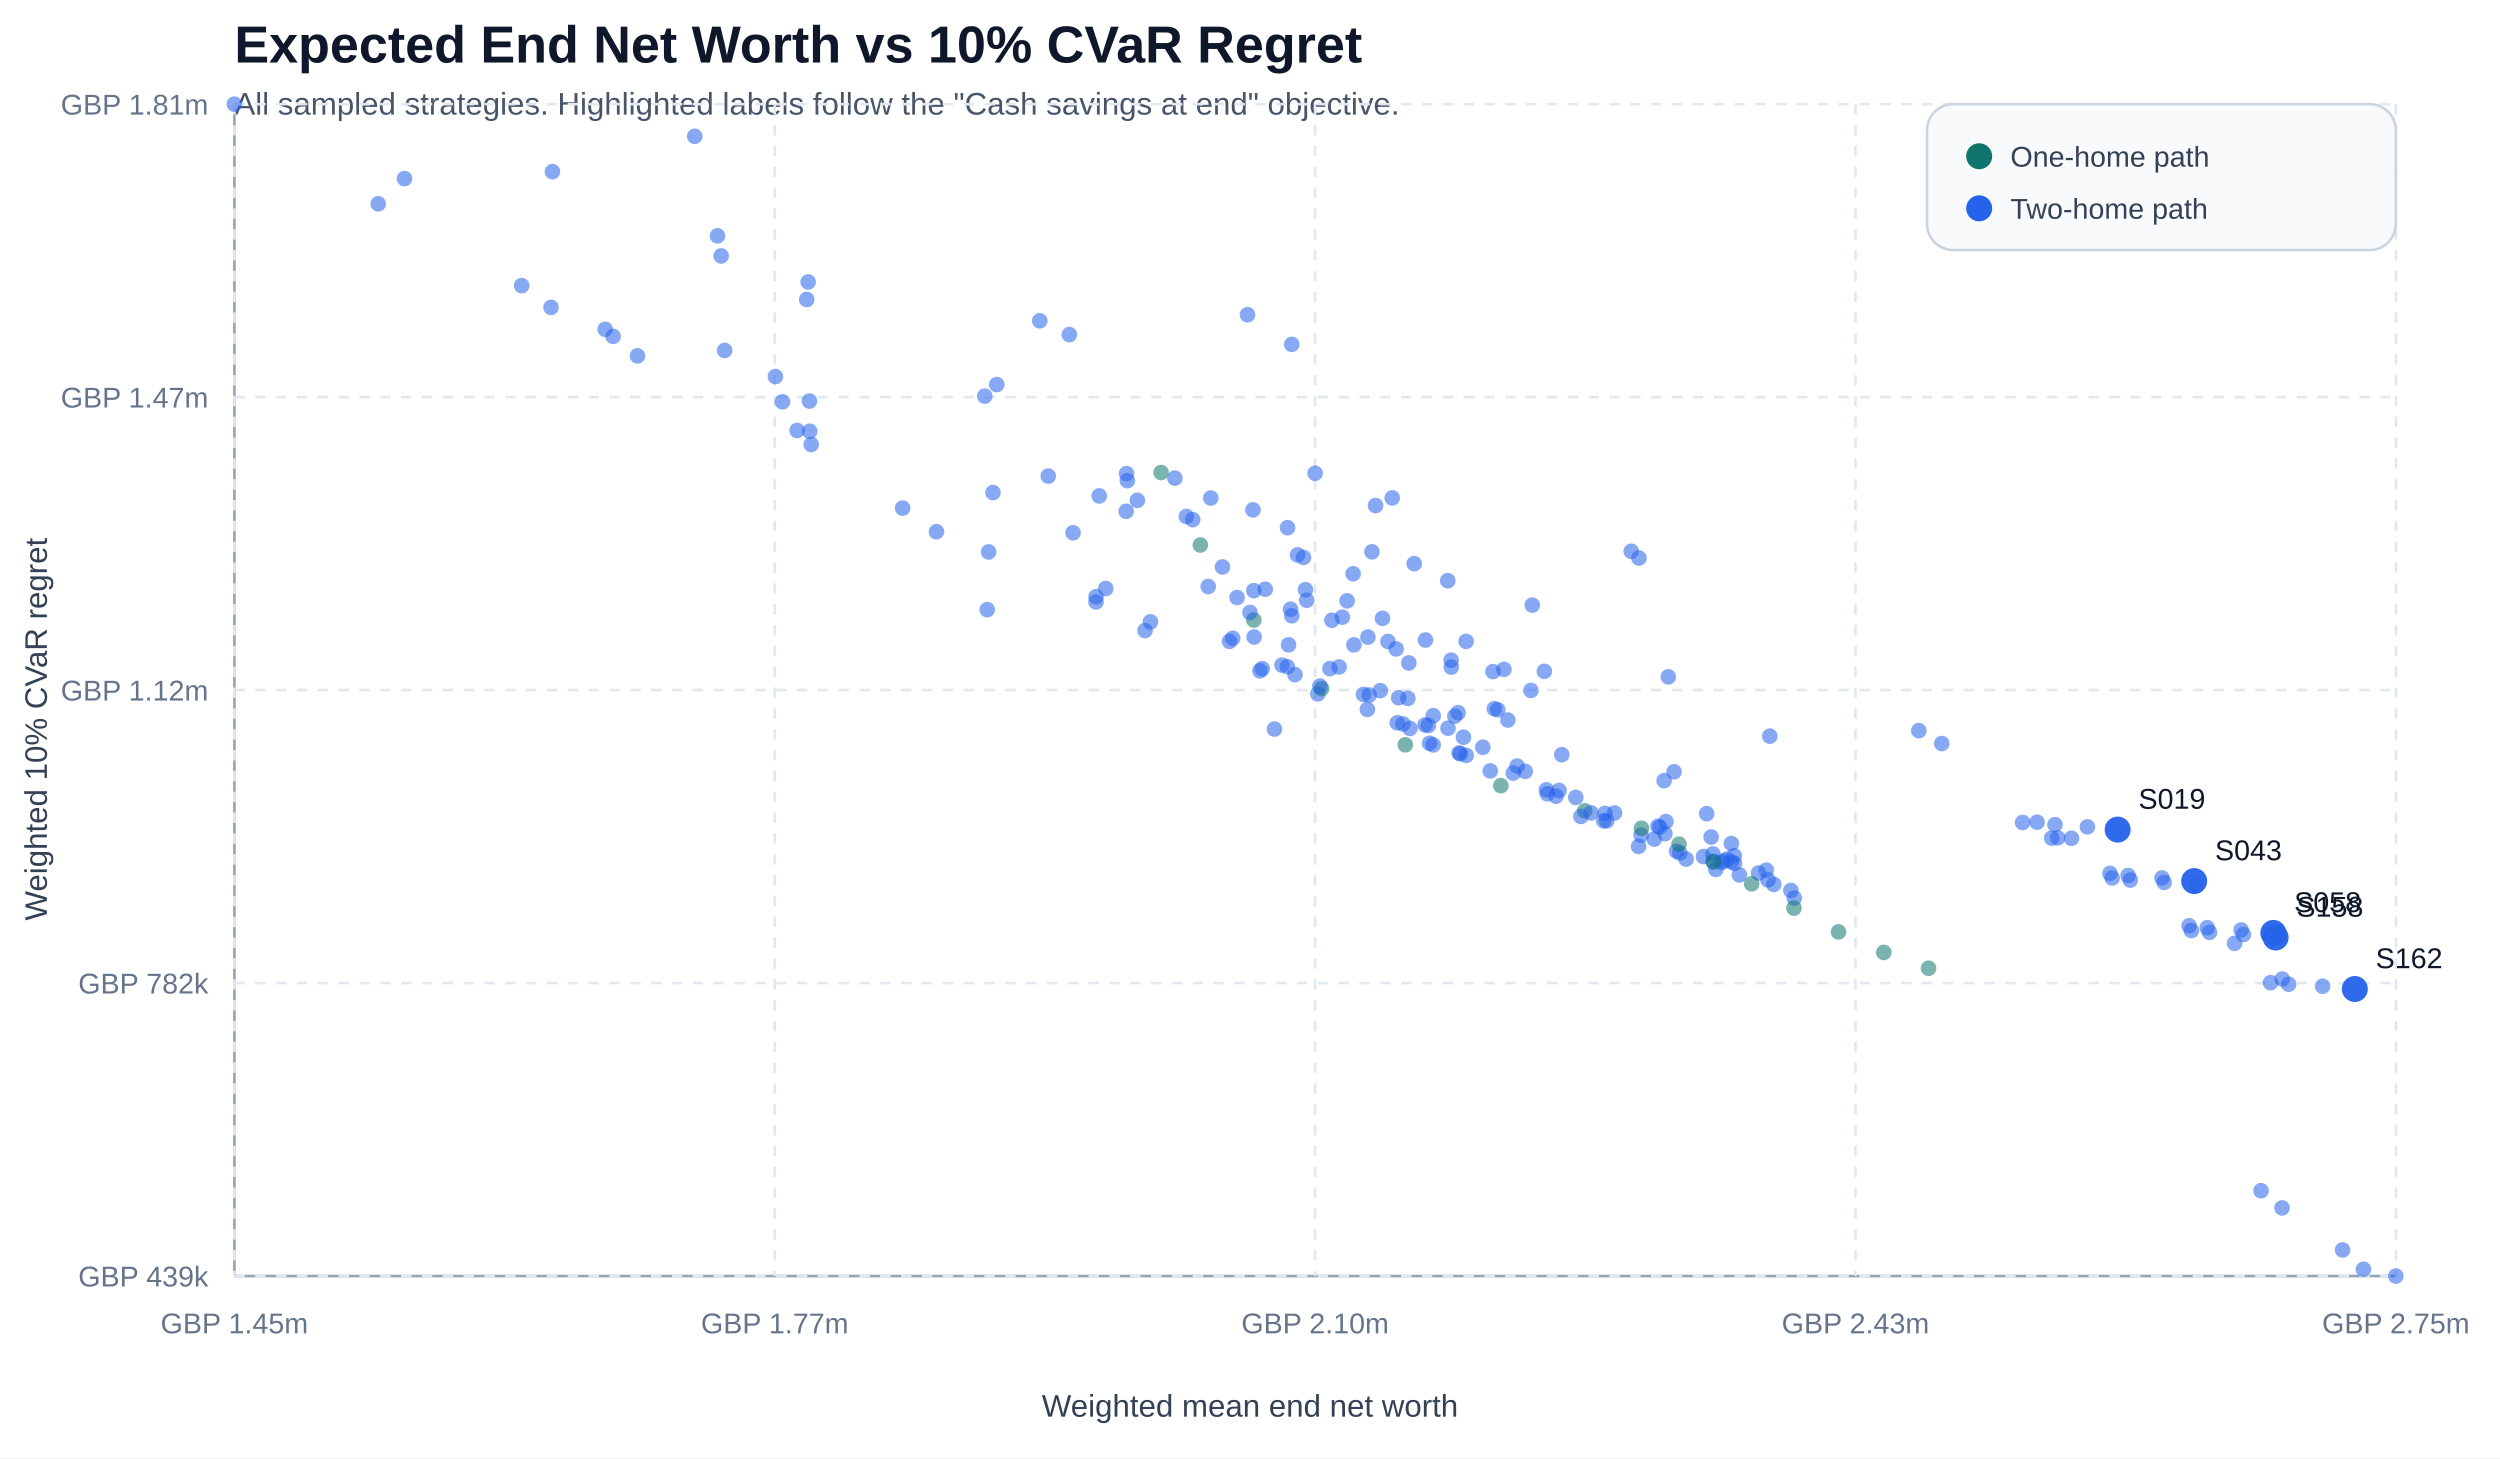
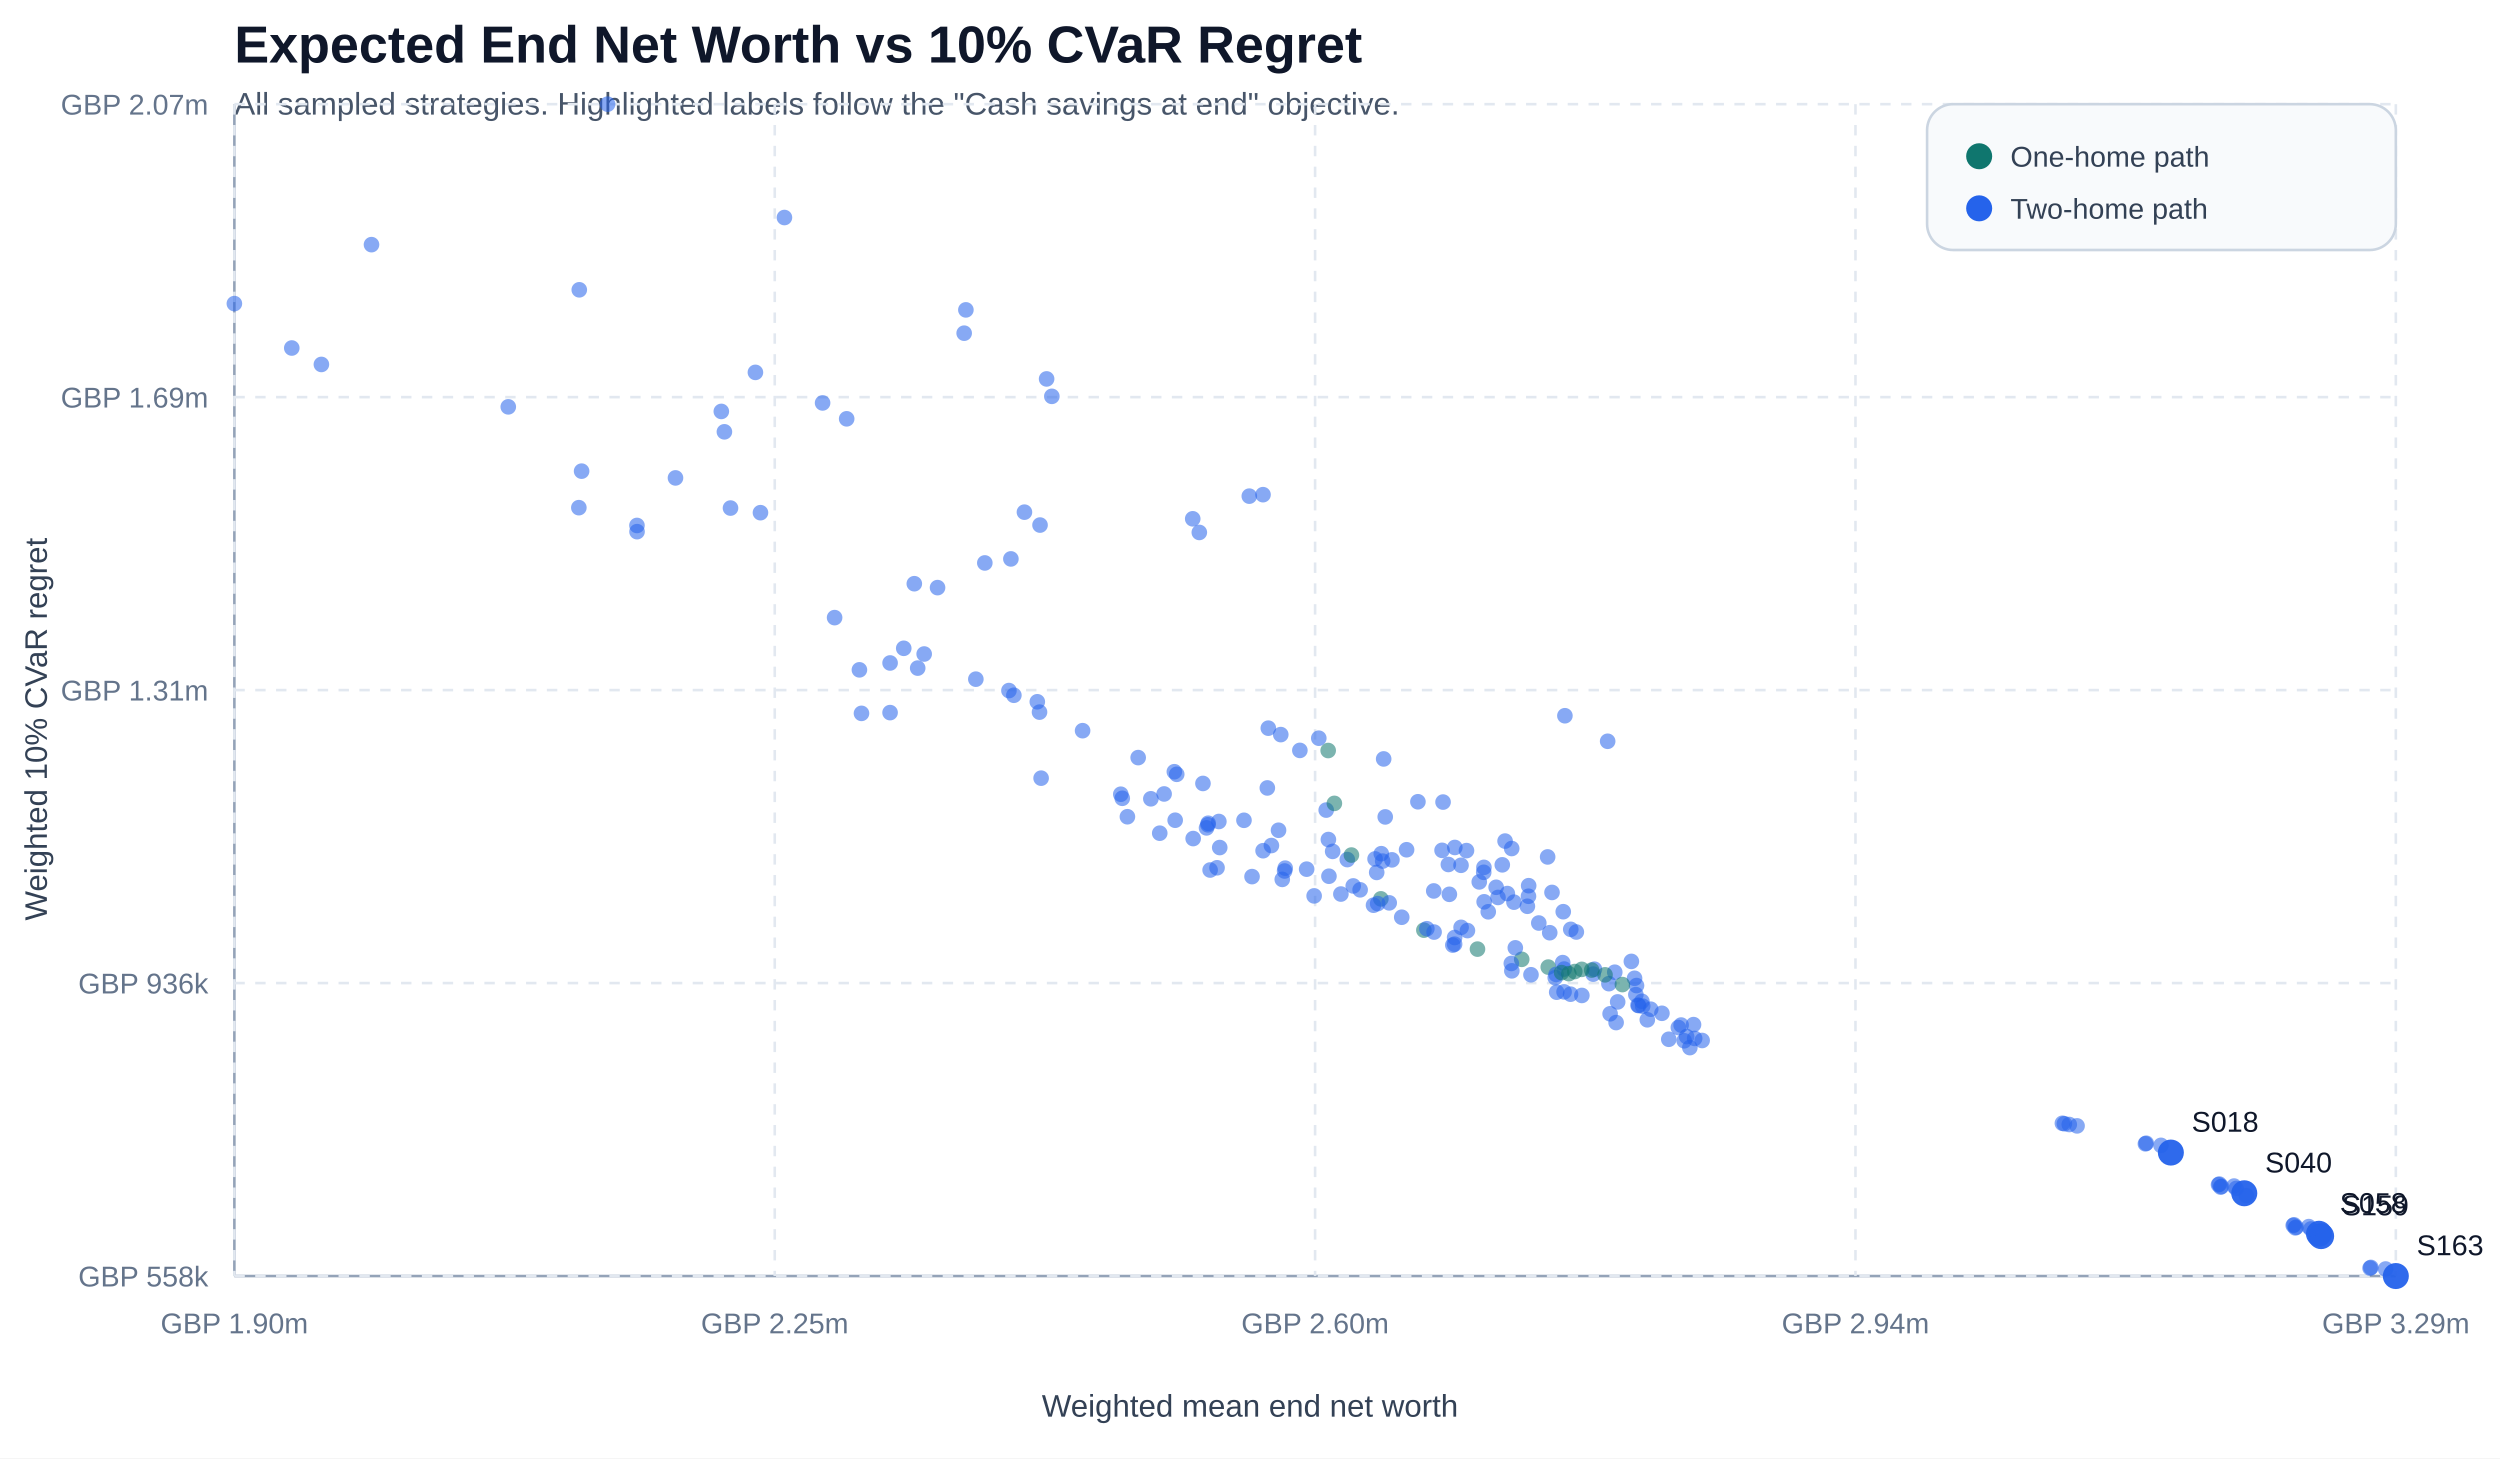
<svg xmlns="http://www.w3.org/2000/svg" width="960" height="560" viewBox="0 0 960 560">
  <rect width="960" height="560" fill="#ffffff" />
  <text x="90" y="24" font-size="20" font-family="Arial, sans-serif" font-weight="700" fill="#0f172a">Expected End Net Worth vs 10% CVaR Regret</text>
  <text x="90" y="44" font-size="12" font-family="Arial, sans-serif" fill="#475569">All sampled strategies. Highlighted labels follow the "Cash savings at end" objective.</text>
  <line x1="90" y1="490" x2="920" y2="490" stroke="#94a3b8" />
  <line x1="90" y1="40" x2="90" y2="490" stroke="#94a3b8" />
  <line x1="90" y1="40" x2="90" y2="490" stroke="#e2e8f0" stroke-dasharray="4 4" />
  <line x1="90" y1="490" x2="920" y2="490" stroke="#e2e8f0" stroke-dasharray="4 4" />
-   <text x="90" y="512" text-anchor="middle" font-size="11" font-family="Arial, sans-serif" fill="#64748b">GBP 1.45m</text>
-   <text x="80" y="494" text-anchor="end" font-size="11" font-family="Arial, sans-serif" fill="#64748b">GBP 439k</text>
+   <text x="90" y="512" text-anchor="middle" font-size="11" font-family="Arial, sans-serif" fill="#64748b">GBP 1.90m</text>
+   <text x="80" y="494" text-anchor="end" font-size="11" font-family="Arial, sans-serif" fill="#64748b">GBP 558k</text>
  <line x1="297.5" y1="40" x2="297.5" y2="490" stroke="#e2e8f0" stroke-dasharray="4 4" />
  <line x1="90" y1="377.5" x2="920" y2="377.5" stroke="#e2e8f0" stroke-dasharray="4 4" />
-   <text x="297.5" y="512" text-anchor="middle" font-size="11" font-family="Arial, sans-serif" fill="#64748b">GBP 1.77m</text>
-   <text x="80" y="381.5" text-anchor="end" font-size="11" font-family="Arial, sans-serif" fill="#64748b">GBP 782k</text>
+   <text x="297.5" y="512" text-anchor="middle" font-size="11" font-family="Arial, sans-serif" fill="#64748b">GBP 2.25m</text>
+   <text x="80" y="381.5" text-anchor="end" font-size="11" font-family="Arial, sans-serif" fill="#64748b">GBP 936k</text>
  <line x1="505" y1="40" x2="505" y2="490" stroke="#e2e8f0" stroke-dasharray="4 4" />
  <line x1="90" y1="265" x2="920" y2="265" stroke="#e2e8f0" stroke-dasharray="4 4" />
-   <text x="505" y="512" text-anchor="middle" font-size="11" font-family="Arial, sans-serif" fill="#64748b">GBP 2.10m</text>
-   <text x="80" y="269" text-anchor="end" font-size="11" font-family="Arial, sans-serif" fill="#64748b">GBP 1.12m</text>
+   <text x="505" y="512" text-anchor="middle" font-size="11" font-family="Arial, sans-serif" fill="#64748b">GBP 2.60m</text>
+   <text x="80" y="269" text-anchor="end" font-size="11" font-family="Arial, sans-serif" fill="#64748b">GBP 1.31m</text>
  <line x1="712.5" y1="40" x2="712.5" y2="490" stroke="#e2e8f0" stroke-dasharray="4 4" />
  <line x1="90" y1="152.5" x2="920" y2="152.5" stroke="#e2e8f0" stroke-dasharray="4 4" />
-   <text x="712.5" y="512" text-anchor="middle" font-size="11" font-family="Arial, sans-serif" fill="#64748b">GBP 2.43m</text>
-   <text x="80" y="156.5" text-anchor="end" font-size="11" font-family="Arial, sans-serif" fill="#64748b">GBP 1.47m</text>
+   <text x="712.5" y="512" text-anchor="middle" font-size="11" font-family="Arial, sans-serif" fill="#64748b">GBP 2.94m</text>
+   <text x="80" y="156.5" text-anchor="end" font-size="11" font-family="Arial, sans-serif" fill="#64748b">GBP 1.69m</text>
  <line x1="920" y1="40" x2="920" y2="490" stroke="#e2e8f0" stroke-dasharray="4 4" />
  <line x1="90" y1="40" x2="920" y2="40" stroke="#e2e8f0" stroke-dasharray="4 4" />
-   <text x="920" y="512" text-anchor="middle" font-size="11" font-family="Arial, sans-serif" fill="#64748b">GBP 2.75m</text>
-   <text x="80" y="44" text-anchor="end" font-size="11" font-family="Arial, sans-serif" fill="#64748b">GBP 1.81m</text>
+   <text x="920" y="512" text-anchor="middle" font-size="11" font-family="Arial, sans-serif" fill="#64748b">GBP 3.29m</text>
+   <text x="80" y="44" text-anchor="end" font-size="11" font-family="Arial, sans-serif" fill="#64748b">GBP 2.07m</text>
  <polyline points="920,490" fill="none" stroke="#0f766e" stroke-width="2.5" />
-   <circle cx="548.948" cy="285.415" r="3" fill="#2563eb" opacity="0.55" />
-   <circle cx="539.617" cy="286" r="3" fill="#0f766e" opacity="0.55" />
-   <circle cx="483.819" cy="257.584" r="3" fill="#2563eb" opacity="0.55" />
-   <circle cx="576.335" cy="301.691" r="3" fill="#0f766e" opacity="0.55" />
-   <circle cx="506.037" cy="266.446" r="3" fill="#2563eb" opacity="0.55" />
-   <circle cx="507.486" cy="264.455" r="3" fill="#0f766e" opacity="0.55" />
-   <circle cx="560.278" cy="289.164" r="3" fill="#2563eb" opacity="0.55" />
-   <circle cx="536.544" cy="277.553" r="3" fill="#2563eb" opacity="0.55" />
-   <circle cx="647.477" cy="329.896" r="3" fill="#2563eb" opacity="0.55" />
-   <circle cx="608.562" cy="311.365" r="3" fill="#0f766e" opacity="0.55" />
-   <circle cx="441.774" cy="238.793" r="3" fill="#2563eb" opacity="0.55" />
-   <circle cx="573.304" cy="257.886" r="3" fill="#2563eb" opacity="0.55" />
-   <circle cx="629.215" cy="325.03" r="3" fill="#2563eb" opacity="0.55" />
-   <circle cx="484.683" cy="256.763" r="3" fill="#2563eb" opacity="0.55" />
-   <circle cx="597.499" cy="305.733" r="3" fill="#2563eb" opacity="0.55" />
-   <circle cx="610.951" cy="312.157" r="3" fill="#2563eb" opacity="0.55" />
-   <circle cx="658.864" cy="333.877" r="3" fill="#2563eb" opacity="0.55" />
-   <circle cx="562.998" cy="246.292" r="3" fill="#2563eb" opacity="0.55" />
-   <circle cx="420.878" cy="231.15" r="3" fill="#2563eb" opacity="0.55" />
-   <circle cx="557.295" cy="256.173" r="3" fill="#2563eb" opacity="0.55" />
-   <circle cx="538.747" cy="277.993" r="3" fill="#2563eb" opacity="0.55" />
-   <circle cx="572.257" cy="296.018" r="3" fill="#2563eb" opacity="0.55" />
-   <circle cx="639.746" cy="315.482" r="3" fill="#2563eb" opacity="0.55" />
-   <circle cx="557.234" cy="253.497" r="3" fill="#2563eb" opacity="0.55" />
-   <circle cx="594.155" cy="304.814" r="3" fill="#2563eb" opacity="0.55" />
-   <circle cx="645.08" cy="327.574" r="3" fill="#2563eb" opacity="0.55" />
-   <circle cx="635.24" cy="322.22" r="3" fill="#2563eb" opacity="0.55" />
-   <circle cx="581.093" cy="296.868" r="3" fill="#2563eb" opacity="0.55" />
-   <circle cx="547.227" cy="278.343" r="3" fill="#2563eb" opacity="0.55" />
-   <circle cx="523.568" cy="266.64" r="3" fill="#2563eb" opacity="0.55" />
-   <circle cx="616.971" cy="315.213" r="3" fill="#2563eb" opacity="0.55" />
-   <circle cx="547.403" cy="245.765" r="3" fill="#2563eb" opacity="0.55" />
-   <circle cx="607.08" cy="313.507" r="3" fill="#2563eb" opacity="0.55" />
-   <circle cx="598.677" cy="303.532" r="3" fill="#2563eb" opacity="0.55" />
-   <circle cx="494.348" cy="256.014" r="3" fill="#2563eb" opacity="0.55" />
-   <circle cx="615.855" cy="315.202" r="3" fill="#2563eb" opacity="0.55" />
-   <circle cx="585.686" cy="296.196" r="3" fill="#2563eb" opacity="0.55" />
-   <circle cx="561.961" cy="283.082" r="3" fill="#2563eb" opacity="0.55" />
-   <circle cx="541.406" cy="279.715" r="3" fill="#2563eb" opacity="0.55" />
-   <circle cx="550.353" cy="286.052" r="3" fill="#2563eb" opacity="0.55" />
-   <circle cx="667.917" cy="335.982" r="3" fill="#2563eb" opacity="0.55" />
-   <circle cx="619.985" cy="312.181" r="3" fill="#2563eb" opacity="0.55" />
-   <circle cx="540.991" cy="254.559" r="3" fill="#2563eb" opacity="0.55" />
-   <circle cx="536.123" cy="249.184" r="3" fill="#2563eb" opacity="0.55" />
-   <circle cx="530.882" cy="237.443" r="3" fill="#2563eb" opacity="0.55" />
-   <circle cx="654.128" cy="328.925" r="3" fill="#2563eb" opacity="0.55" />
-   <circle cx="472.132" cy="246.303" r="3" fill="#2563eb" opacity="0.55" />
-   <circle cx="517.278" cy="230.728" r="3" fill="#2563eb" opacity="0.55" />
-   <circle cx="582.558" cy="294.166" r="3" fill="#2563eb" opacity="0.55" />
-   <circle cx="525.795" cy="266.894" r="3" fill="#2563eb" opacity="0.55" />
-   <circle cx="689.018" cy="344.838" r="3" fill="#2563eb" opacity="0.55" />
-   <circle cx="481.477" cy="238.087" r="3" fill="#0f766e" opacity="0.55" />
-   <circle cx="630.179" cy="320.685" r="3" fill="#2563eb" opacity="0.55" />
-   <circle cx="616.338" cy="312.333" r="3" fill="#2563eb" opacity="0.55" />
-   <circle cx="540.614" cy="268.191" r="3" fill="#2563eb" opacity="0.55" />
-   <circle cx="525.278" cy="244.641" r="3" fill="#2563eb" opacity="0.55" />
-   <circle cx="506.828" cy="263.449" r="3" fill="#2563eb" opacity="0.55" />
-   <circle cx="605.105" cy="306.202" r="3" fill="#2563eb" opacity="0.55" />
-   <circle cx="511.439" cy="238.181" r="3" fill="#2563eb" opacity="0.55" />
-   <circle cx="661.717" cy="330.586" r="3" fill="#2563eb" opacity="0.55" />
-   <circle cx="560.763" cy="289.418" r="3" fill="#2563eb" opacity="0.55" />
-   <circle cx="496.055" cy="236.467" r="3" fill="#2563eb" opacity="0.55" />
-   <circle cx="473.375" cy="245.078" r="3" fill="#2563eb" opacity="0.55" />
-   <circle cx="657.869" cy="330.706" r="3" fill="#2563eb" opacity="0.55" />
-   <circle cx="664.874" cy="330.934" r="3" fill="#2563eb" opacity="0.55" />
-   <circle cx="643.78" cy="326.843" r="3" fill="#2563eb" opacity="0.55" />
-   <circle cx="420.879" cy="229.136" r="3" fill="#2563eb" opacity="0.55" />
-   <circle cx="569.41" cy="286.943" r="3" fill="#2563eb" opacity="0.55" />
-   <circle cx="593.834" cy="303.283" r="3" fill="#2563eb" opacity="0.55" />
-   <circle cx="657.736" cy="327.906" r="3" fill="#2563eb" opacity="0.55" />
-   <circle cx="525.082" cy="272.42" r="3" fill="#2563eb" opacity="0.55" />
-   <circle cx="587.854" cy="265.142" r="3" fill="#2563eb" opacity="0.55" />
-   <circle cx="599.722" cy="289.803" r="3" fill="#2563eb" opacity="0.55" />
-   <circle cx="492.278" cy="255.403" r="3" fill="#2563eb" opacity="0.55" />
-   <circle cx="593.03" cy="257.788" r="3" fill="#2563eb" opacity="0.55" />
-   <circle cx="573.814" cy="272.155" r="3" fill="#2563eb" opacity="0.55" />
-   <circle cx="497.277" cy="259.056" r="3" fill="#2563eb" opacity="0.55" />
-   <circle cx="681.139" cy="339.621" r="3" fill="#2563eb" opacity="0.55" />
-   <circle cx="515.452" cy="236.995" r="3" fill="#2563eb" opacity="0.55" />
-   <circle cx="559.901" cy="273.676" r="3" fill="#2563eb" opacity="0.55" />
-   <circle cx="575.135" cy="272.55" r="3" fill="#2563eb" opacity="0.55" />
-   <circle cx="481.587" cy="244.621" r="3" fill="#2563eb" opacity="0.55" />
-   <circle cx="661.206" cy="331.213" r="3" fill="#2563eb" opacity="0.55" />
-   <circle cx="577.509" cy="257.035" r="3" fill="#2563eb" opacity="0.55" />
-   <circle cx="630.322" cy="318.054" r="3" fill="#0f766e" opacity="0.55" />
-   <circle cx="548.478" cy="278.603" r="3" fill="#2563eb" opacity="0.55" />
-   <circle cx="636.646" cy="317.303" r="3" fill="#2563eb" opacity="0.55" />
-   <circle cx="655.364" cy="312.46" r="3" fill="#2563eb" opacity="0.55" />
-   <circle cx="501.764" cy="230.498" r="3" fill="#2563eb" opacity="0.55" />
-   <circle cx="675.289" cy="335.236" r="3" fill="#2563eb" opacity="0.55" />
-   <circle cx="519.898" cy="247.633" r="3" fill="#2563eb" opacity="0.55" />
-   <circle cx="920" cy="490" r="3" fill="#2563eb" opacity="0.55" />
-   <circle cx="666.078" cy="331.573" r="3" fill="#2563eb" opacity="0.55" />
-   <circle cx="501.299" cy="226.448" r="3" fill="#2563eb" opacity="0.55" />
-   <circle cx="543.06" cy="216.445" r="3" fill="#2563eb" opacity="0.55" />
-   <circle cx="907.579" cy="487.399" r="3" fill="#2563eb" opacity="0.55" />
-   <circle cx="563.026" cy="290.083" r="3" fill="#2563eb" opacity="0.55" />
-   <circle cx="665.966" cy="328.581" r="3" fill="#2563eb" opacity="0.55" />
-   <circle cx="530.039" cy="265.209" r="3" fill="#2563eb" opacity="0.55" />
-   <circle cx="639.327" cy="320.143" r="3" fill="#2563eb" opacity="0.55" />
-   <circle cx="424.601" cy="225.993" r="3" fill="#2563eb" opacity="0.55" />
-   <circle cx="495.575" cy="233.931" r="3" fill="#2563eb" opacity="0.55" />
-   <circle cx="479.996" cy="235.206" r="3" fill="#2563eb" opacity="0.55" />
-   <circle cx="899.545" cy="479.989" r="3" fill="#2563eb" opacity="0.55" />
-   <circle cx="678.246" cy="334.149" r="3" fill="#2563eb" opacity="0.55" />
-   <circle cx="359.614" cy="204.183" r="3" fill="#2563eb" opacity="0.55" />
-   <circle cx="642.835" cy="296.368" r="3" fill="#2563eb" opacity="0.55" />
-   <circle cx="579.023" cy="276.483" r="3" fill="#2563eb" opacity="0.55" />
-   <circle cx="637.413" cy="317.64" r="3" fill="#2563eb" opacity="0.55" />
-   <circle cx="379.644" cy="211.946" r="3" fill="#2563eb" opacity="0.55" />
-   <circle cx="519.594" cy="220.32" r="3" fill="#2563eb" opacity="0.55" />
-   <circle cx="687.695" cy="341.937" r="3" fill="#2563eb" opacity="0.55" />
-   <circle cx="550.366" cy="274.827" r="3" fill="#2563eb" opacity="0.55" />
-   <circle cx="555.944" cy="222.994" r="3" fill="#2563eb" opacity="0.55" />
-   <circle cx="663.211" cy="329.89" r="3" fill="#2563eb" opacity="0.55" />
-   <circle cx="639.023" cy="299.776" r="3" fill="#2563eb" opacity="0.55" />
-   <circle cx="475.028" cy="229.447" r="3" fill="#2563eb" opacity="0.55" />
-   <circle cx="588.4" cy="232.363" r="3" fill="#2563eb" opacity="0.55" />
-   <circle cx="657.083" cy="321.422" r="3" fill="#2563eb" opacity="0.55" />
-   <circle cx="876.291" cy="463.846" r="3" fill="#2563eb" opacity="0.55" />
-   <circle cx="526.828" cy="211.896" r="3" fill="#2563eb" opacity="0.55" />
-   <circle cx="494.806" cy="247.62" r="3" fill="#2563eb" opacity="0.55" />
-   <circle cx="500.543" cy="214.044" r="3" fill="#2563eb" opacity="0.55" />
-   <circle cx="485.869" cy="226.269" r="3" fill="#2563eb" opacity="0.55" />
-   <circle cx="514.207" cy="256.105" r="3" fill="#2563eb" opacity="0.55" />
-   <circle cx="868.256" cy="457.23" r="3" fill="#2563eb" opacity="0.55" />
-   <circle cx="678.907" cy="337.878" r="3" fill="#2563eb" opacity="0.55" />
-   <circle cx="537.065" cy="267.933" r="3" fill="#2563eb" opacity="0.55" />
-   <circle cx="558.667" cy="275.001" r="3" fill="#2563eb" opacity="0.55" />
-   <circle cx="664.845" cy="323.926" r="3" fill="#2563eb" opacity="0.55" />
-   <circle cx="532.982" cy="246.325" r="3" fill="#2563eb" opacity="0.55" />
-   <circle cx="481.474" cy="226.804" r="3" fill="#2563eb" opacity="0.55" />
-   <circle cx="498.235" cy="213.069" r="3" fill="#2563eb" opacity="0.55" />
-   <circle cx="469.42" cy="217.709" r="3" fill="#2563eb" opacity="0.55" />
-   <circle cx="463.96" cy="225.225" r="3" fill="#2563eb" opacity="0.55" />
-   <circle cx="904.251" cy="379.782" r="5" fill="#2563eb" opacity="0.95" />
-   <text x="912.251" y="371.782" font-size="11" font-family="Arial, sans-serif" fill="#0f172a">S162</text>
-   <circle cx="891.881" cy="378.715" r="3" fill="#2563eb" opacity="0.55" />
-   <circle cx="878.859" cy="377.935" r="3" fill="#2563eb" opacity="0.55" />
-   <circle cx="494.413" cy="202.623" r="3" fill="#2563eb" opacity="0.55" />
-   <circle cx="876.37" cy="375.953" r="3" fill="#2563eb" opacity="0.55" />
-   <circle cx="871.896" cy="377.334" r="3" fill="#2563eb" opacity="0.55" />
-   <circle cx="873.832" cy="360.006" r="5" fill="#2563eb" opacity="0.95" />
-   <text x="881.832" y="352.006" font-size="11" font-family="Arial, sans-serif" fill="#0f172a">S158</text>
-   <circle cx="872.962" cy="358.24" r="5" fill="#2563eb" opacity="0.95" />
-   <text x="880.962" y="350.24" font-size="11" font-family="Arial, sans-serif" fill="#0f172a">S058</text>
-   <circle cx="858.065" cy="362.244" r="3" fill="#2563eb" opacity="0.55" />
-   <circle cx="861.462" cy="358.874" r="3" fill="#2563eb" opacity="0.55" />
-   <circle cx="860.592" cy="357.09" r="3" fill="#2563eb" opacity="0.55" />
-   <circle cx="848.44" cy="358.035" r="3" fill="#2563eb" opacity="0.55" />
-   <circle cx="847.57" cy="356.236" r="3" fill="#2563eb" opacity="0.55" />
-   <circle cx="841.477" cy="357.34" r="3" fill="#2563eb" opacity="0.55" />
-   <circle cx="840.608" cy="355.505" r="3" fill="#2563eb" opacity="0.55" />
-   <circle cx="644.754" cy="324.141" r="3" fill="#0f766e" opacity="0.55" />
-   <circle cx="460.925" cy="209.285" r="3" fill="#0f766e" opacity="0.55" />
-   <circle cx="458.008" cy="199.539" r="3" fill="#2563eb" opacity="0.55" />
-   <circle cx="843.412" cy="340.055" r="3" fill="#2563eb" opacity="0.55" />
-   <circle cx="481.137" cy="195.784" r="3" fill="#2563eb" opacity="0.55" />
-   <circle cx="842.559" cy="338.331" r="5" fill="#2563eb" opacity="0.95" />
-   <text x="850.559" y="330.331" font-size="11" font-family="Arial, sans-serif" fill="#0f172a">S043</text>
-   <circle cx="740.563" cy="371.811" r="3" fill="#0f766e" opacity="0.55" />
-   <circle cx="831.043" cy="338.854" r="3" fill="#2563eb" opacity="0.55" />
-   <circle cx="830.212" cy="337.119" r="3" fill="#2563eb" opacity="0.55" />
-   <circle cx="818.02" cy="337.957" r="3" fill="#2563eb" opacity="0.55" />
-   <circle cx="817.193" cy="336.206" r="3" fill="#2563eb" opacity="0.55" />
-   <circle cx="811.058" cy="337.154" r="3" fill="#2563eb" opacity="0.55" />
-   <circle cx="810.231" cy="335.368" r="3" fill="#2563eb" opacity="0.55" />
-   <circle cx="723.38" cy="365.736" r="3" fill="#0f766e" opacity="0.55" />
-   <circle cx="432.435" cy="196.337" r="3" fill="#2563eb" opacity="0.55" />
-   <circle cx="705.992" cy="357.842" r="3" fill="#0f766e" opacity="0.55" />
-   <circle cx="813.179" cy="318.564" r="5" fill="#2563eb" opacity="0.95" />
-   <text x="821.179" y="310.564" font-size="11" font-family="Arial, sans-serif" fill="#0f172a">S019</text>
-   <circle cx="795.443" cy="321.898" r="3" fill="#2563eb" opacity="0.55" />
-   <circle cx="790.142" cy="321.729" r="3" fill="#2563eb" opacity="0.55" />
-   <circle cx="787.86" cy="321.843" r="3" fill="#2563eb" opacity="0.55" />
-   <circle cx="801.564" cy="317.522" r="3" fill="#2563eb" opacity="0.55" />
-   <circle cx="789.117" cy="316.686" r="3" fill="#2563eb" opacity="0.55" />
-   <circle cx="455.556" cy="198.323" r="3" fill="#2563eb" opacity="0.55" />
-   <circle cx="464.938" cy="191.235" r="3" fill="#2563eb" opacity="0.55" />
-   <circle cx="782.229" cy="315.721" r="3" fill="#2563eb" opacity="0.55" />
-   <circle cx="688.862" cy="348.727" r="3" fill="#0f766e" opacity="0.55" />
-   <circle cx="776.691" cy="315.828" r="3" fill="#2563eb" opacity="0.55" />
-   <circle cx="422.095" cy="190.433" r="3" fill="#2563eb" opacity="0.55" />
-   <circle cx="436.744" cy="192.131" r="3" fill="#2563eb" opacity="0.55" />
-   <circle cx="672.638" cy="339.386" r="3" fill="#0f766e" opacity="0.55" />
-   <circle cx="657.952" cy="331.01" r="3" fill="#0f766e" opacity="0.55" />
-   <circle cx="745.649" cy="285.51" r="3" fill="#2563eb" opacity="0.55" />
-   <circle cx="736.821" cy="280.567" r="3" fill="#2563eb" opacity="0.55" />
-   <circle cx="679.615" cy="282.681" r="3" fill="#2563eb" opacity="0.55" />
-   <circle cx="451.151" cy="183.6" r="3" fill="#2563eb" opacity="0.55" />
-   <circle cx="432.591" cy="181.864" r="3" fill="#2563eb" opacity="0.55" />
-   <circle cx="402.534" cy="182.819" r="3" fill="#2563eb" opacity="0.55" />
-   <circle cx="640.623" cy="259.902" r="3" fill="#2563eb" opacity="0.55" />
-   <circle cx="556.035" cy="279.621" r="3" fill="#2563eb" opacity="0.55" />
-   <circle cx="489.395" cy="279.969" r="3" fill="#2563eb" opacity="0.55" />
-   <circle cx="445.854" cy="181.452" r="3" fill="#0f766e" opacity="0.55" />
-   <circle cx="629.353" cy="214.294" r="3" fill="#2563eb" opacity="0.55" />
-   <circle cx="510.691" cy="256.762" r="3" fill="#2563eb" opacity="0.55" />
-   <circle cx="626.394" cy="211.686" r="3" fill="#2563eb" opacity="0.55" />
-   <circle cx="534.608" cy="191.202" r="3" fill="#2563eb" opacity="0.55" />
-   <circle cx="379.087" cy="234.104" r="3" fill="#2563eb" opacity="0.55" />
-   <circle cx="439.704" cy="242.143" r="3" fill="#2563eb" opacity="0.55" />
-   <circle cx="528.213" cy="194.131" r="3" fill="#2563eb" opacity="0.55" />
-   <circle cx="432.899" cy="184.571" r="3" fill="#2563eb" opacity="0.55" />
-   <circle cx="504.999" cy="181.731" r="3" fill="#2563eb" opacity="0.55" />
-   <circle cx="412.051" cy="204.582" r="3" fill="#2563eb" opacity="0.55" />
-   <circle cx="311.507" cy="170.678" r="3" fill="#2563eb" opacity="0.55" />
-   <circle cx="306.094" cy="165.311" r="3" fill="#2563eb" opacity="0.55" />
-   <circle cx="378.145" cy="152.108" r="3" fill="#2563eb" opacity="0.55" />
-   <circle cx="382.755" cy="147.681" r="3" fill="#2563eb" opacity="0.55" />
-   <circle cx="381.301" cy="189.137" r="3" fill="#2563eb" opacity="0.55" />
-   <circle cx="346.605" cy="195.111" r="3" fill="#2563eb" opacity="0.55" />
-   <circle cx="310.824" cy="154.006" r="3" fill="#2563eb" opacity="0.55" />
-   <circle cx="300.482" cy="154.282" r="3" fill="#2563eb" opacity="0.55" />
-   <circle cx="496.027" cy="132.227" r="3" fill="#2563eb" opacity="0.55" />
-   <circle cx="479.041" cy="120.845" r="3" fill="#2563eb" opacity="0.55" />
-   <circle cx="244.789" cy="136.649" r="3" fill="#2563eb" opacity="0.55" />
-   <circle cx="310.945" cy="165.593" r="3" fill="#2563eb" opacity="0.55" />
-   <circle cx="410.622" cy="128.489" r="3" fill="#2563eb" opacity="0.55" />
-   <circle cx="235.44" cy="129.169" r="3" fill="#2563eb" opacity="0.55" />
-   <circle cx="309.782" cy="115.002" r="3" fill="#2563eb" opacity="0.55" />
-   <circle cx="399.282" cy="123.178" r="3" fill="#2563eb" opacity="0.55" />
-   <circle cx="310.324" cy="108.275" r="3" fill="#2563eb" opacity="0.55" />
-   <circle cx="297.751" cy="144.591" r="3" fill="#2563eb" opacity="0.55" />
-   <circle cx="211.586" cy="118.034" r="3" fill="#2563eb" opacity="0.55" />
-   <circle cx="276.918" cy="98.278" r="3" fill="#2563eb" opacity="0.55" />
-   <circle cx="278.272" cy="134.571" r="3" fill="#2563eb" opacity="0.55" />
-   <circle cx="200.321" cy="109.678" r="3" fill="#2563eb" opacity="0.55" />
-   <circle cx="275.506" cy="90.556" r="3" fill="#2563eb" opacity="0.55" />
-   <circle cx="232.374" cy="126.458" r="3" fill="#2563eb" opacity="0.55" />
-   <circle cx="212.132" cy="65.923" r="3" fill="#2563eb" opacity="0.55" />
-   <circle cx="145.242" cy="78.259" r="3" fill="#2563eb" opacity="0.55" />
-   <circle cx="266.782" cy="52.335" r="3" fill="#2563eb" opacity="0.55" />
-   <circle cx="155.332" cy="68.594" r="3" fill="#2563eb" opacity="0.55" />
-   <circle cx="90" cy="40" r="3" fill="#2563eb" opacity="0.55" />
+   <circle cx="557.884" cy="362.924" r="3" fill="#2563eb" opacity="0.55" />
+   <circle cx="567.352" cy="364.459" r="3" fill="#0f766e" opacity="0.55" />
+   <circle cx="493.283" cy="334.461" r="3" fill="#2563eb" opacity="0.55" />
+   <circle cx="584.341" cy="368.386" r="3" fill="#0f766e" opacity="0.55" />
+   <circle cx="546.766" cy="357.176" r="3" fill="#0f766e" opacity="0.55" />
+   <circle cx="600.08" cy="369.644" r="3" fill="#2563eb" opacity="0.55" />
+   <circle cx="620.066" cy="373.333" r="3" fill="#2563eb" opacity="0.55" />
+   <circle cx="514.9" cy="343.313" r="3" fill="#2563eb" opacity="0.55" />
+   <circle cx="530.252" cy="345.16" r="3" fill="#0f766e" opacity="0.55" />
+   <circle cx="527.43" cy="347.602" r="3" fill="#2563eb" opacity="0.55" />
+   <circle cx="550.686" cy="357.916" r="3" fill="#2563eb" opacity="0.55" />
+   <circle cx="492.389" cy="337.686" r="3" fill="#2563eb" opacity="0.55" />
+   <circle cx="451.268" cy="314.966" r="3" fill="#2563eb" opacity="0.55" />
+   <circle cx="504.629" cy="344.022" r="3" fill="#2563eb" opacity="0.55" />
+   <circle cx="530.412" cy="327.816" r="3" fill="#2563eb" opacity="0.55" />
+   <circle cx="430.951" cy="306.546" r="3" fill="#2563eb" opacity="0.55" />
+   <circle cx="493.515" cy="333.369" r="3" fill="#2563eb" opacity="0.55" />
+   <circle cx="590.896" cy="354.44" r="3" fill="#2563eb" opacity="0.55" />
+   <circle cx="556.557" cy="343.417" r="3" fill="#2563eb" opacity="0.55" />
+   <circle cx="595.095" cy="358.161" r="3" fill="#2563eb" opacity="0.55" />
+   <circle cx="529.023" cy="346.986" r="3" fill="#2563eb" opacity="0.55" />
+   <circle cx="594.53" cy="371.364" r="3" fill="#0f766e" opacity="0.55" />
+   <circle cx="603.168" cy="356.868" r="3" fill="#2563eb" opacity="0.55" />
+   <circle cx="563.495" cy="357.341" r="3" fill="#2563eb" opacity="0.55" />
+   <circle cx="451.863" cy="297.335" r="3" fill="#2563eb" opacity="0.55" />
+   <circle cx="510.315" cy="336.474" r="3" fill="#2563eb" opacity="0.55" />
+   <circle cx="600.285" cy="350.091" r="3" fill="#2563eb" opacity="0.55" />
+   <circle cx="576.874" cy="332.095" r="3" fill="#2563eb" opacity="0.55" />
+   <circle cx="586.517" cy="348.006" r="3" fill="#2563eb" opacity="0.55" />
+   <circle cx="485.027" cy="326.674" r="3" fill="#2563eb" opacity="0.55" />
+   <circle cx="437.06" cy="290.918" r="3" fill="#2563eb" opacity="0.55" />
+   <circle cx="480.781" cy="336.617" r="3" fill="#2563eb" opacity="0.55" />
+   <circle cx="574.517" cy="340.715" r="3" fill="#2563eb" opacity="0.55" />
+   <circle cx="620.588" cy="392.664" r="3" fill="#2563eb" opacity="0.55" />
+   <circle cx="415.715" cy="280.582" r="3" fill="#2563eb" opacity="0.55" />
+   <circle cx="533.46" cy="346.697" r="3" fill="#2563eb" opacity="0.55" />
+   <circle cx="595.972" cy="342.696" r="3" fill="#2563eb" opacity="0.55" />
+   <circle cx="517.361" cy="330.083" r="3" fill="#2563eb" opacity="0.55" />
+   <circle cx="647.67" cy="398.04" r="3" fill="#2563eb" opacity="0.55" />
+   <circle cx="580.549" cy="372.802" r="3" fill="#2563eb" opacity="0.55" />
+   <circle cx="640.811" cy="399.078" r="3" fill="#2563eb" opacity="0.55" />
+   <circle cx="618.285" cy="389.296" r="3" fill="#2563eb" opacity="0.55" />
+   <circle cx="450.948" cy="296.339" r="3" fill="#2563eb" opacity="0.55" />
+   <circle cx="646.727" cy="399.655" r="3" fill="#2563eb" opacity="0.55" />
+   <circle cx="645.554" cy="393.621" r="3" fill="#2563eb" opacity="0.55" />
+   <circle cx="650.745" cy="398.75" r="3" fill="#2563eb" opacity="0.55" />
+   <circle cx="528.651" cy="335.012" r="3" fill="#2563eb" opacity="0.55" />
+   <circle cx="644.486" cy="394.57" r="3" fill="#2563eb" opacity="0.55" />
+   <circle cx="461.934" cy="300.846" r="3" fill="#2563eb" opacity="0.55" />
+   <circle cx="605.313" cy="357.894" r="3" fill="#2563eb" opacity="0.55" />
+   <circle cx="463.307" cy="317.907" r="3" fill="#2563eb" opacity="0.55" />
+   <circle cx="445.339" cy="319.946" r="3" fill="#2563eb" opacity="0.55" />
+   <circle cx="575.228" cy="344.624" r="3" fill="#2563eb" opacity="0.55" />
+   <circle cx="530.94" cy="330.66" r="3" fill="#2563eb" opacity="0.55" />
+   <circle cx="571.488" cy="350.125" r="3" fill="#2563eb" opacity="0.55" />
+   <circle cx="569.914" cy="346.294" r="3" fill="#2563eb" opacity="0.55" />
+   <circle cx="586.933" cy="344.164" r="3" fill="#2563eb" opacity="0.55" />
+   <circle cx="399.174" cy="273.454" r="3" fill="#2563eb" opacity="0.55" />
+   <circle cx="553.753" cy="326.53" r="3" fill="#2563eb" opacity="0.55" />
+   <circle cx="389.326" cy="266.98" r="3" fill="#2563eb" opacity="0.55" />
+   <circle cx="587.898" cy="374.302" r="3" fill="#2563eb" opacity="0.55" />
+   <circle cx="600.603" cy="380.877" r="3" fill="#2563eb" opacity="0.55" />
+   <circle cx="563.13" cy="326.631" r="3" fill="#2563eb" opacity="0.55" />
+   <circle cx="534.504" cy="330.184" r="3" fill="#2563eb" opacity="0.55" />
+   <circle cx="578.822" cy="343.128" r="3" fill="#2563eb" opacity="0.55" />
+   <circle cx="486.657" cy="302.568" r="3" fill="#2563eb" opacity="0.55" />
+   <circle cx="632.566" cy="391.6" r="3" fill="#2563eb" opacity="0.55" />
+   <circle cx="463.939" cy="316.125" r="3" fill="#2563eb" opacity="0.55" />
+   <circle cx="518.948" cy="328.339" r="3" fill="#0f766e" opacity="0.55" />
+   <circle cx="628.981" cy="386.01" r="3" fill="#2563eb" opacity="0.55" />
+   <circle cx="621.184" cy="384.732" r="3" fill="#2563eb" opacity="0.55" />
+   <circle cx="587.005" cy="340.104" r="3" fill="#2563eb" opacity="0.55" />
+   <circle cx="467.346" cy="333.229" r="3" fill="#2563eb" opacity="0.55" />
+   <circle cx="630.792" cy="386.363" r="3" fill="#2563eb" opacity="0.55" />
+   <circle cx="558.65" cy="325.426" r="3" fill="#2563eb" opacity="0.55" />
+   <circle cx="561.03" cy="332.273" r="3" fill="#2563eb" opacity="0.55" />
+   <circle cx="597.772" cy="381.008" r="3" fill="#2563eb" opacity="0.55" />
+   <circle cx="617.82" cy="377.725" r="3" fill="#2563eb" opacity="0.55" />
+   <circle cx="581.363" cy="346.433" r="3" fill="#2563eb" opacity="0.55" />
+   <circle cx="432.926" cy="313.627" r="3" fill="#2563eb" opacity="0.55" />
+   <circle cx="650.314" cy="393.456" r="3" fill="#2563eb" opacity="0.55" />
+   <circle cx="597.213" cy="375.43" r="3" fill="#2563eb" opacity="0.55" />
+   <circle cx="580.494" cy="325.829" r="3" fill="#2563eb" opacity="0.55" />
+   <circle cx="558.569" cy="362.559" r="3" fill="#2563eb" opacity="0.55" />
+   <circle cx="569.828" cy="333.069" r="3" fill="#2563eb" opacity="0.55" />
+   <circle cx="627.67" cy="375.66" r="3" fill="#2563eb" opacity="0.55" />
+   <circle cx="569.745" cy="334.968" r="3" fill="#2563eb" opacity="0.55" />
+   <circle cx="648.903" cy="402.277" r="3" fill="#2563eb" opacity="0.55" />
+   <circle cx="629.262" cy="386.143" r="3" fill="#2563eb" opacity="0.55" />
+   <circle cx="468.04" cy="315.454" r="3" fill="#2563eb" opacity="0.55" />
+   <circle cx="430.381" cy="304.983" r="3" fill="#2563eb" opacity="0.55" />
+   <circle cx="547.906" cy="356.627" r="3" fill="#2563eb" opacity="0.55" />
+   <circle cx="487.034" cy="279.618" r="3" fill="#2563eb" opacity="0.55" />
+   <circle cx="398.326" cy="269.484" r="3" fill="#2563eb" opacity="0.55" />
+   <circle cx="581.881" cy="363.971" r="3" fill="#2563eb" opacity="0.55" />
+   <circle cx="568.036" cy="338.652" r="3" fill="#2563eb" opacity="0.55" />
+   <circle cx="626.446" cy="369.178" r="3" fill="#2563eb" opacity="0.55" />
+   <circle cx="628.166" cy="381.938" r="3" fill="#2563eb" opacity="0.55" />
+   <circle cx="603.088" cy="381.767" r="3" fill="#2563eb" opacity="0.55" />
+   <circle cx="374.724" cy="260.8" r="3" fill="#2563eb" opacity="0.55" />
+   <circle cx="387.437" cy="265.177" r="3" fill="#2563eb" opacity="0.55" />
+   <circle cx="531.93" cy="313.693" r="3" fill="#2563eb" opacity="0.55" />
+   <circle cx="630.486" cy="384.502" r="3" fill="#2563eb" opacity="0.55" />
+   <circle cx="354.883" cy="251.141" r="3" fill="#2563eb" opacity="0.55" />
+   <circle cx="556.173" cy="331.961" r="3" fill="#2563eb" opacity="0.55" />
+   <circle cx="653.621" cy="399.547" r="3" fill="#2563eb" opacity="0.55" />
+   <circle cx="597.538" cy="374.17" r="3" fill="#2563eb" opacity="0.55" />
+   <circle cx="511.741" cy="326.931" r="3" fill="#2563eb" opacity="0.55" />
+   <circle cx="491.813" cy="282.087" r="3" fill="#2563eb" opacity="0.55" />
+   <circle cx="509.26" cy="311.074" r="3" fill="#2563eb" opacity="0.55" />
+   <circle cx="607.433" cy="382.251" r="3" fill="#2563eb" opacity="0.55" />
+   <circle cx="458.177" cy="322.009" r="3" fill="#2563eb" opacity="0.55" />
+   <circle cx="347.036" cy="248.949" r="3" fill="#2563eb" opacity="0.55" />
+   <circle cx="628.421" cy="378.457" r="3" fill="#2563eb" opacity="0.55" />
+   <circle cx="558.573" cy="360.002" r="3" fill="#2563eb" opacity="0.55" />
+   <circle cx="499.147" cy="288.154" r="3" fill="#2563eb" opacity="0.55" />
+   <circle cx="550.559" cy="342.122" r="3" fill="#2563eb" opacity="0.55" />
+   <circle cx="477.688" cy="314.993" r="3" fill="#2563eb" opacity="0.55" />
+   <circle cx="594.294" cy="329.061" r="3" fill="#2563eb" opacity="0.55" />
+   <circle cx="544.48" cy="307.877" r="3" fill="#2563eb" opacity="0.55" />
+   <circle cx="522.293" cy="341.691" r="3" fill="#2563eb" opacity="0.55" />
+   <circle cx="633.871" cy="387.536" r="3" fill="#2563eb" opacity="0.55" />
+   <circle cx="600.652" cy="372.119" r="3" fill="#2563eb" opacity="0.55" />
+   <circle cx="611.787" cy="374.069" r="3" fill="#2563eb" opacity="0.55" />
+   <circle cx="554.131" cy="307.996" r="3" fill="#2563eb" opacity="0.55" />
+   <circle cx="510.105" cy="322.385" r="3" fill="#2563eb" opacity="0.55" />
+   <circle cx="447.02" cy="304.88" r="3" fill="#2563eb" opacity="0.55" />
+   <circle cx="561.063" cy="356.099" r="3" fill="#2563eb" opacity="0.55" />
+   <circle cx="580.349" cy="369.969" r="3" fill="#2563eb" opacity="0.55" />
+   <circle cx="638.177" cy="389.106" r="3" fill="#2563eb" opacity="0.55" />
+   <circle cx="612.272" cy="372.175" r="3" fill="#2563eb" opacity="0.55" />
+   <circle cx="540.128" cy="326.306" r="3" fill="#2563eb" opacity="0.55" />
+   <circle cx="577.95" cy="322.974" r="3" fill="#2563eb" opacity="0.55" />
+   <circle cx="538.264" cy="352.219" r="3" fill="#2563eb" opacity="0.55" />
+   <circle cx="468.377" cy="325.458" r="3" fill="#2563eb" opacity="0.55" />
+   <circle cx="490.957" cy="318.816" r="3" fill="#2563eb" opacity="0.55" />
+   <circle cx="501.752" cy="333.758" r="3" fill="#2563eb" opacity="0.55" />
+   <circle cx="528.027" cy="329.827" r="3" fill="#2563eb" opacity="0.55" />
+   <circle cx="399.787" cy="298.817" r="3" fill="#2563eb" opacity="0.55" />
+   <circle cx="519.641" cy="340.199" r="3" fill="#2563eb" opacity="0.55" />
+   <circle cx="512.399" cy="308.5" r="3" fill="#0f766e" opacity="0.55" />
+   <circle cx="599.655" cy="373.482" r="3" fill="#0f766e" opacity="0.55" />
+   <circle cx="360.017" cy="225.646" r="3" fill="#2563eb" opacity="0.55" />
+   <circle cx="341.79" cy="273.645" r="3" fill="#2563eb" opacity="0.55" />
+   <circle cx="399.372" cy="201.624" r="3" fill="#2563eb" opacity="0.55" />
+   <circle cx="460.539" cy="204.456" r="3" fill="#2563eb" opacity="0.55" />
+   <circle cx="920" cy="490" r="5" fill="#2563eb" opacity="0.95" />
+   <text x="928" y="482" font-size="11" font-family="Arial, sans-serif" fill="#0f172a">S163</text>
+   <circle cx="916.079" cy="487.297" r="3" fill="#2563eb" opacity="0.55" />
+   <circle cx="910.105" cy="486.954" r="3" fill="#2563eb" opacity="0.55" />
+   <circle cx="910.419" cy="486.693" r="3" fill="#2563eb" opacity="0.55" />
+   <circle cx="292.018" cy="196.869" r="3" fill="#2563eb" opacity="0.55" />
+   <circle cx="891.31" cy="474.669" r="5" fill="#2563eb" opacity="0.95" />
+   <text x="899.31" y="466.669" font-size="11" font-family="Arial, sans-serif" fill="#0f172a">S159</text>
+   <circle cx="890.49" cy="473.765" r="5" fill="#2563eb" opacity="0.95" />
+   <text x="898.49" y="465.765" font-size="11" font-family="Arial, sans-serif" fill="#0f172a">S058</text>
+   <circle cx="887.389" cy="471.934" r="3" fill="#2563eb" opacity="0.55" />
+   <circle cx="886.569" cy="471.019" r="3" fill="#2563eb" opacity="0.55" />
+   <circle cx="881.415" cy="471.502" r="3" fill="#2563eb" opacity="0.55" />
+   <circle cx="881.729" cy="471.257" r="3" fill="#2563eb" opacity="0.55" />
+   <circle cx="880.595" cy="470.573" r="3" fill="#2563eb" opacity="0.55" />
+   <circle cx="880.909" cy="470.329" r="3" fill="#2563eb" opacity="0.55" />
+   <circle cx="862.62" cy="459.123" r="3" fill="#2563eb" opacity="0.55" />
+   <circle cx="861.803" cy="458.219" r="5" fill="#2563eb" opacity="0.95" />
+   <text x="869.803" y="450.219" font-size="11" font-family="Arial, sans-serif" fill="#0f172a">S040</text>
+   <circle cx="858.699" cy="456.365" r="3" fill="#2563eb" opacity="0.55" />
+   <circle cx="857.882" cy="455.447" r="3" fill="#2563eb" opacity="0.55" />
+   <circle cx="852.725" cy="455.846" r="3" fill="#2563eb" opacity="0.55" />
+   <circle cx="853.038" cy="455.613" r="3" fill="#2563eb" opacity="0.55" />
+   <circle cx="851.908" cy="454.917" r="3" fill="#2563eb" opacity="0.55" />
+   <circle cx="852.222" cy="454.685" r="3" fill="#2563eb" opacity="0.55" />
+   <circle cx="351.095" cy="224.145" r="3" fill="#2563eb" opacity="0.55" />
+   <circle cx="330.812" cy="273.934" r="3" fill="#2563eb" opacity="0.55" />
+   <circle cx="325.121" cy="160.826" r="3" fill="#2563eb" opacity="0.55" />
+   <circle cx="259.386" cy="183.517" r="3" fill="#2563eb" opacity="0.55" />
+   <circle cx="833.61" cy="442.589" r="5" fill="#2563eb" opacity="0.95" />
+   <text x="841.61" y="434.589" font-size="11" font-family="Arial, sans-serif" fill="#0f172a">S018</text>
+   <circle cx="829.818" cy="439.817" r="3" fill="#2563eb" opacity="0.55" />
+   <circle cx="823.836" cy="439.225" r="3" fill="#2563eb" opacity="0.55" />
+   <circle cx="824.154" cy="439.002" r="3" fill="#2563eb" opacity="0.55" />
+   <circle cx="797.592" cy="432.339" r="3" fill="#2563eb" opacity="0.55" />
+   <circle cx="794.601" cy="431.811" r="3" fill="#2563eb" opacity="0.55" />
+   <circle cx="792.719" cy="431.509" r="3" fill="#2563eb" opacity="0.55" />
+   <circle cx="791.957" cy="431.343" r="3" fill="#2563eb" opacity="0.55" />
+   <circle cx="458.005" cy="199.222" r="3" fill="#2563eb" opacity="0.55" />
+   <circle cx="393.383" cy="196.669" r="3" fill="#2563eb" opacity="0.55" />
+   <circle cx="290.079" cy="142.995" r="3" fill="#2563eb" opacity="0.55" />
+   <circle cx="403.903" cy="152.197" r="3" fill="#2563eb" opacity="0.55" />
+   <circle cx="602.432" cy="373.889" r="3" fill="#0f766e" opacity="0.55" />
+   <circle cx="510.021" cy="288.202" r="3" fill="#0f766e" opacity="0.55" />
+   <circle cx="280.515" cy="195.098" r="3" fill="#2563eb" opacity="0.55" />
+   <circle cx="195.175" cy="156.228" r="3" fill="#2563eb" opacity="0.55" />
+   <circle cx="370.24" cy="127.943" r="3" fill="#2563eb" opacity="0.55" />
+   <circle cx="623.003" cy="378.076" r="3" fill="#0f766e" opacity="0.55" />
+   <circle cx="616.33" cy="374.337" r="3" fill="#0f766e" opacity="0.55" />
+   <circle cx="604.703" cy="373.075" r="3" fill="#0f766e" opacity="0.55" />
+   <circle cx="611.213" cy="372.516" r="3" fill="#0f766e" opacity="0.55" />
+   <circle cx="607.395" cy="372.24" r="3" fill="#0f766e" opacity="0.55" />
+   <circle cx="222.442" cy="111.285" r="3" fill="#2563eb" opacity="0.55" />
+   <circle cx="315.875" cy="154.727" r="3" fill="#2563eb" opacity="0.55" />
+   <circle cx="401.898" cy="145.505" r="3" fill="#2563eb" opacity="0.55" />
+   <circle cx="617.339" cy="284.652" r="3" fill="#2563eb" opacity="0.55" />
+   <circle cx="301.221" cy="83.531" r="3" fill="#2563eb" opacity="0.55" />
+   <circle cx="464.69" cy="334.09" r="3" fill="#2563eb" opacity="0.55" />
+   <circle cx="488.222" cy="324.689" r="3" fill="#2563eb" opacity="0.55" />
+   <circle cx="600.922" cy="274.845" r="3" fill="#2563eb" opacity="0.55" />
+   <circle cx="463.835" cy="316.717" r="3" fill="#2563eb" opacity="0.55" />
+   <circle cx="531.326" cy="291.429" r="3" fill="#2563eb" opacity="0.55" />
+   <circle cx="506.414" cy="283.469" r="3" fill="#2563eb" opacity="0.55" />
+   <circle cx="441.926" cy="306.737" r="3" fill="#2563eb" opacity="0.55" />
+   <circle cx="352.397" cy="256.55" r="3" fill="#2563eb" opacity="0.55" />
+   <circle cx="341.796" cy="254.582" r="3" fill="#2563eb" opacity="0.55" />
+   <circle cx="330.017" cy="257.219" r="3" fill="#2563eb" opacity="0.55" />
+   <circle cx="484.998" cy="189.956" r="3" fill="#2563eb" opacity="0.55" />
+   <circle cx="479.731" cy="190.521" r="3" fill="#2563eb" opacity="0.55" />
+   <circle cx="388.181" cy="214.62" r="3" fill="#2563eb" opacity="0.55" />
+   <circle cx="320.487" cy="237.168" r="3" fill="#2563eb" opacity="0.55" />
+   <circle cx="378.17" cy="216.168" r="3" fill="#2563eb" opacity="0.55" />
+   <circle cx="244.623" cy="204.157" r="3" fill="#2563eb" opacity="0.55" />
+   <circle cx="244.595" cy="201.777" r="3" fill="#2563eb" opacity="0.55" />
+   <circle cx="222.279" cy="194.944" r="3" fill="#2563eb" opacity="0.55" />
+   <circle cx="278.17" cy="165.817" r="3" fill="#2563eb" opacity="0.55" />
+   <circle cx="223.336" cy="180.923" r="3" fill="#2563eb" opacity="0.55" />
+   <circle cx="276.988" cy="157.988" r="3" fill="#2563eb" opacity="0.55" />
+   <circle cx="370.899" cy="118.995" r="3" fill="#2563eb" opacity="0.55" />
+   <circle cx="123.415" cy="139.947" r="3" fill="#2563eb" opacity="0.55" />
+   <circle cx="112.04" cy="133.638" r="3" fill="#2563eb" opacity="0.55" />
+   <circle cx="90" cy="116.582" r="3" fill="#2563eb" opacity="0.55" />
+   <circle cx="142.655" cy="93.943" r="3" fill="#2563eb" opacity="0.55" />
+   <circle cx="233.316" cy="40" r="3" fill="#2563eb" opacity="0.55" />
  <text x="480" y="544" text-anchor="middle" font-size="12" font-family="Arial, sans-serif" fill="#334155">Weighted mean end net worth</text>
  <text x="18" y="280" transform="rotate(-90 18 280)" text-anchor="middle" font-size="12" font-family="Arial, sans-serif" fill="#334155">Weighted 10% CVaR regret</text>
  <rect x="740" y="40" width="180" height="56" rx="10" fill="#f8fafc" stroke="#cbd5e1" />
  <circle cx="760" cy="60" r="5" fill="#0f766e" />
  <text x="772" y="64" font-size="11" font-family="Arial, sans-serif" fill="#334155">One-home path</text>
  <circle cx="760" cy="80" r="5" fill="#2563eb" />
  <text x="772" y="84" font-size="11" font-family="Arial, sans-serif" fill="#334155">Two-home path</text>
</svg>
